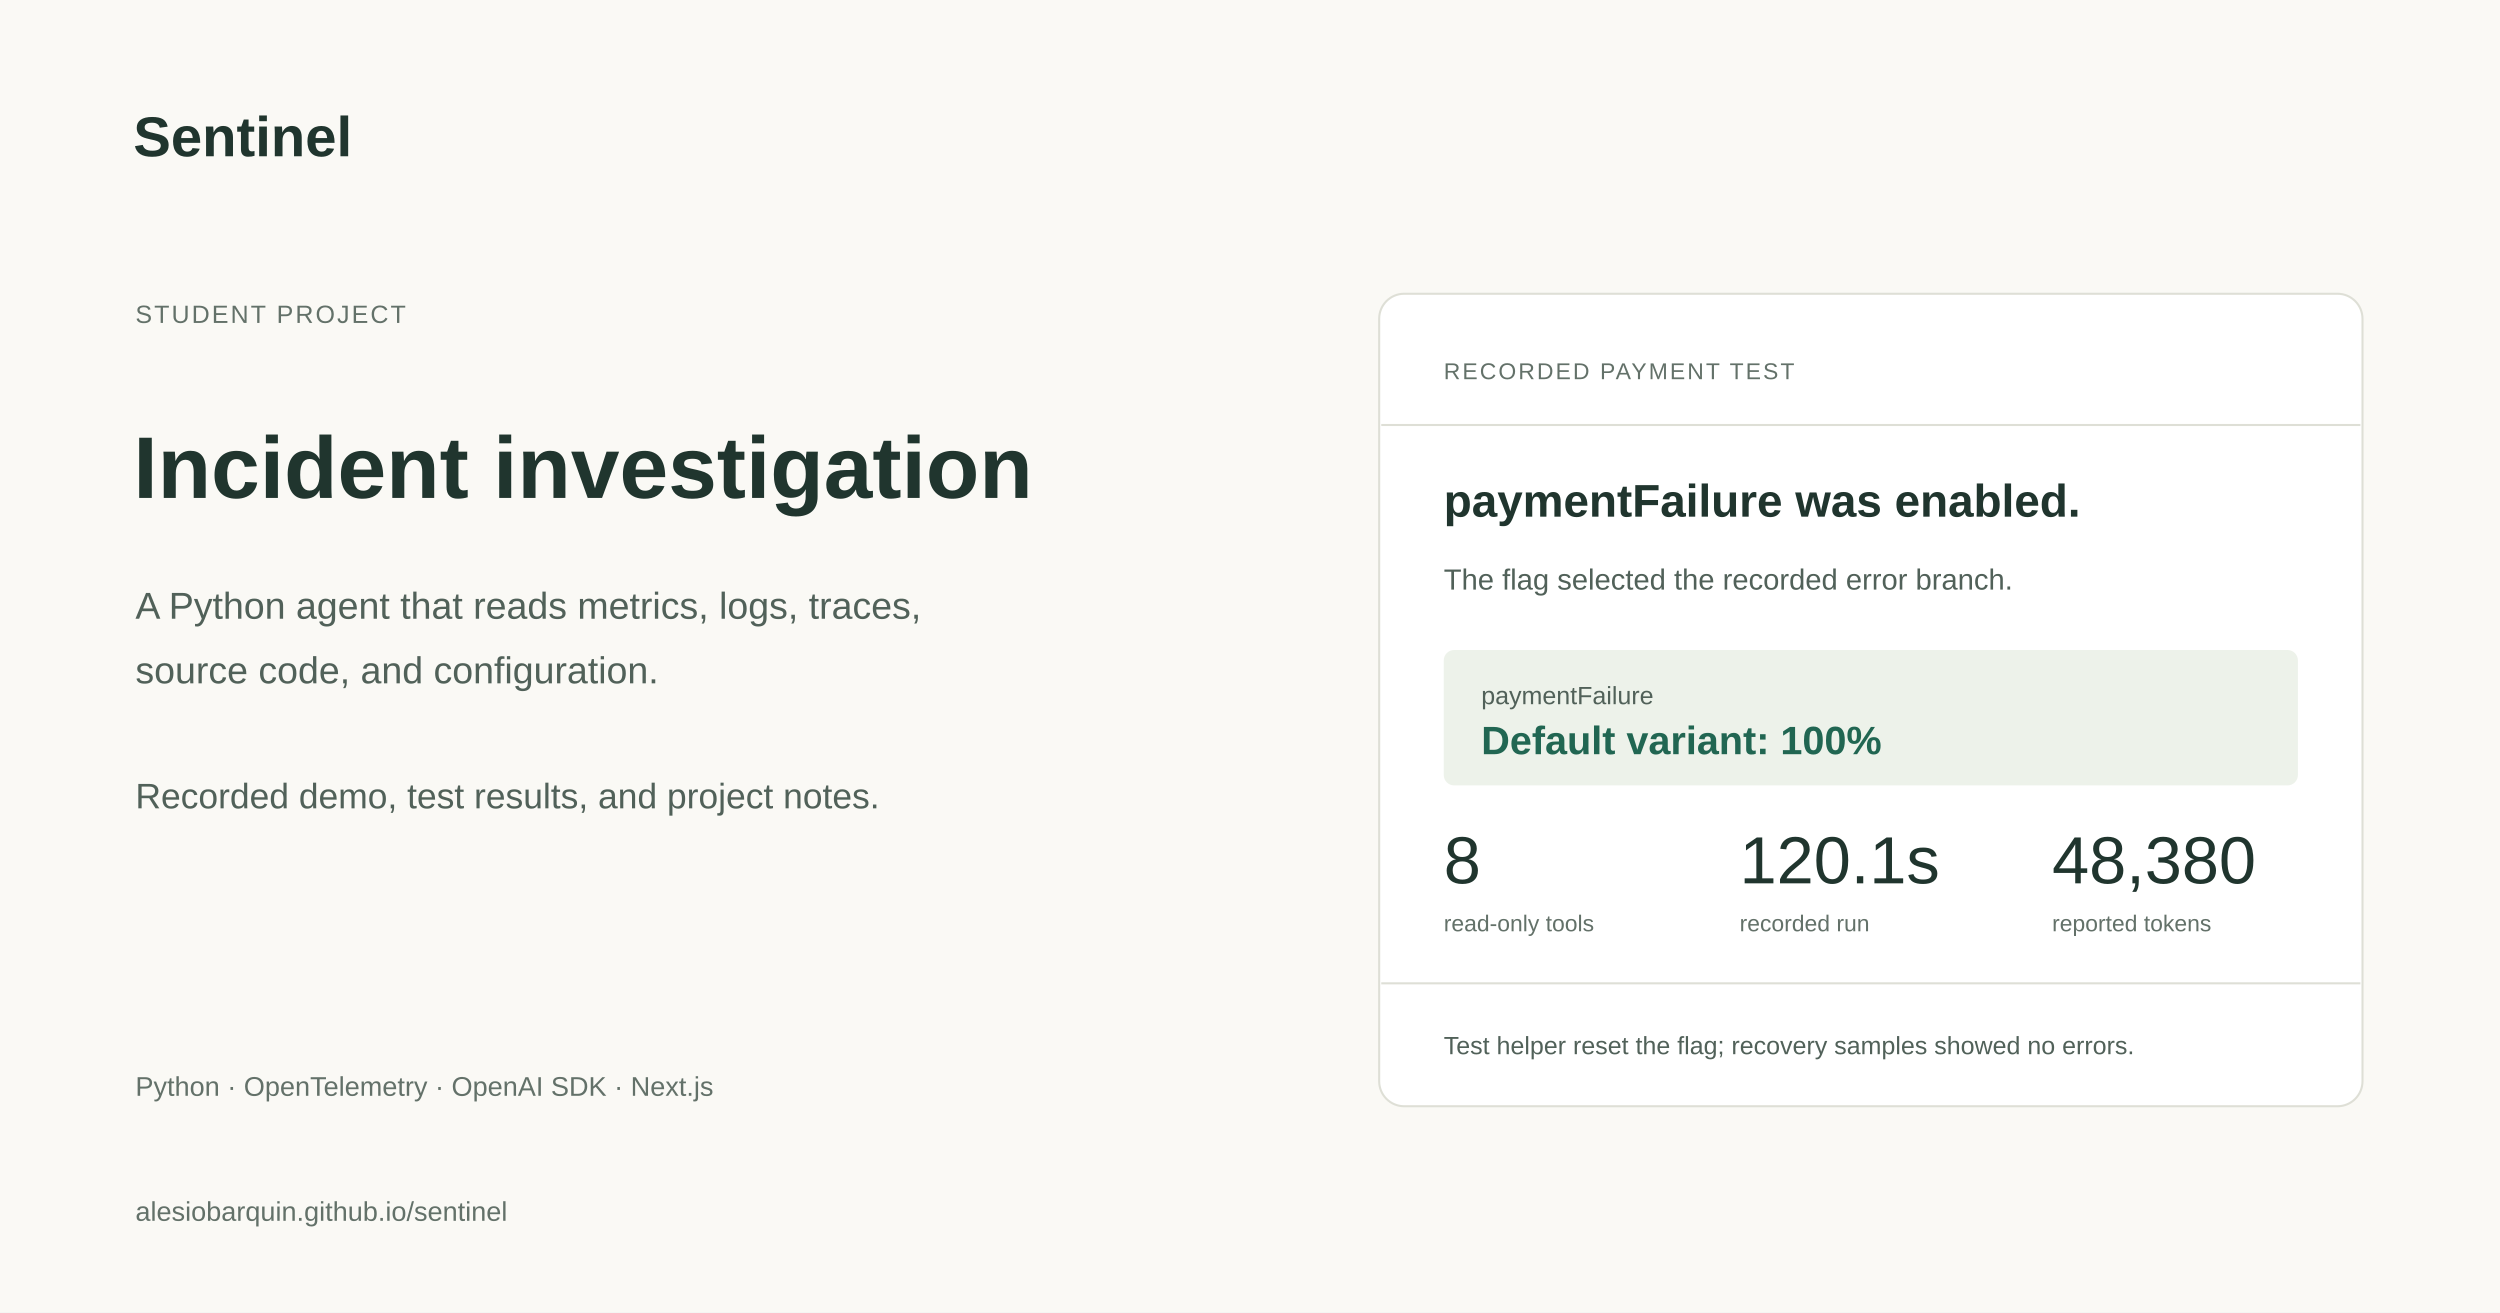
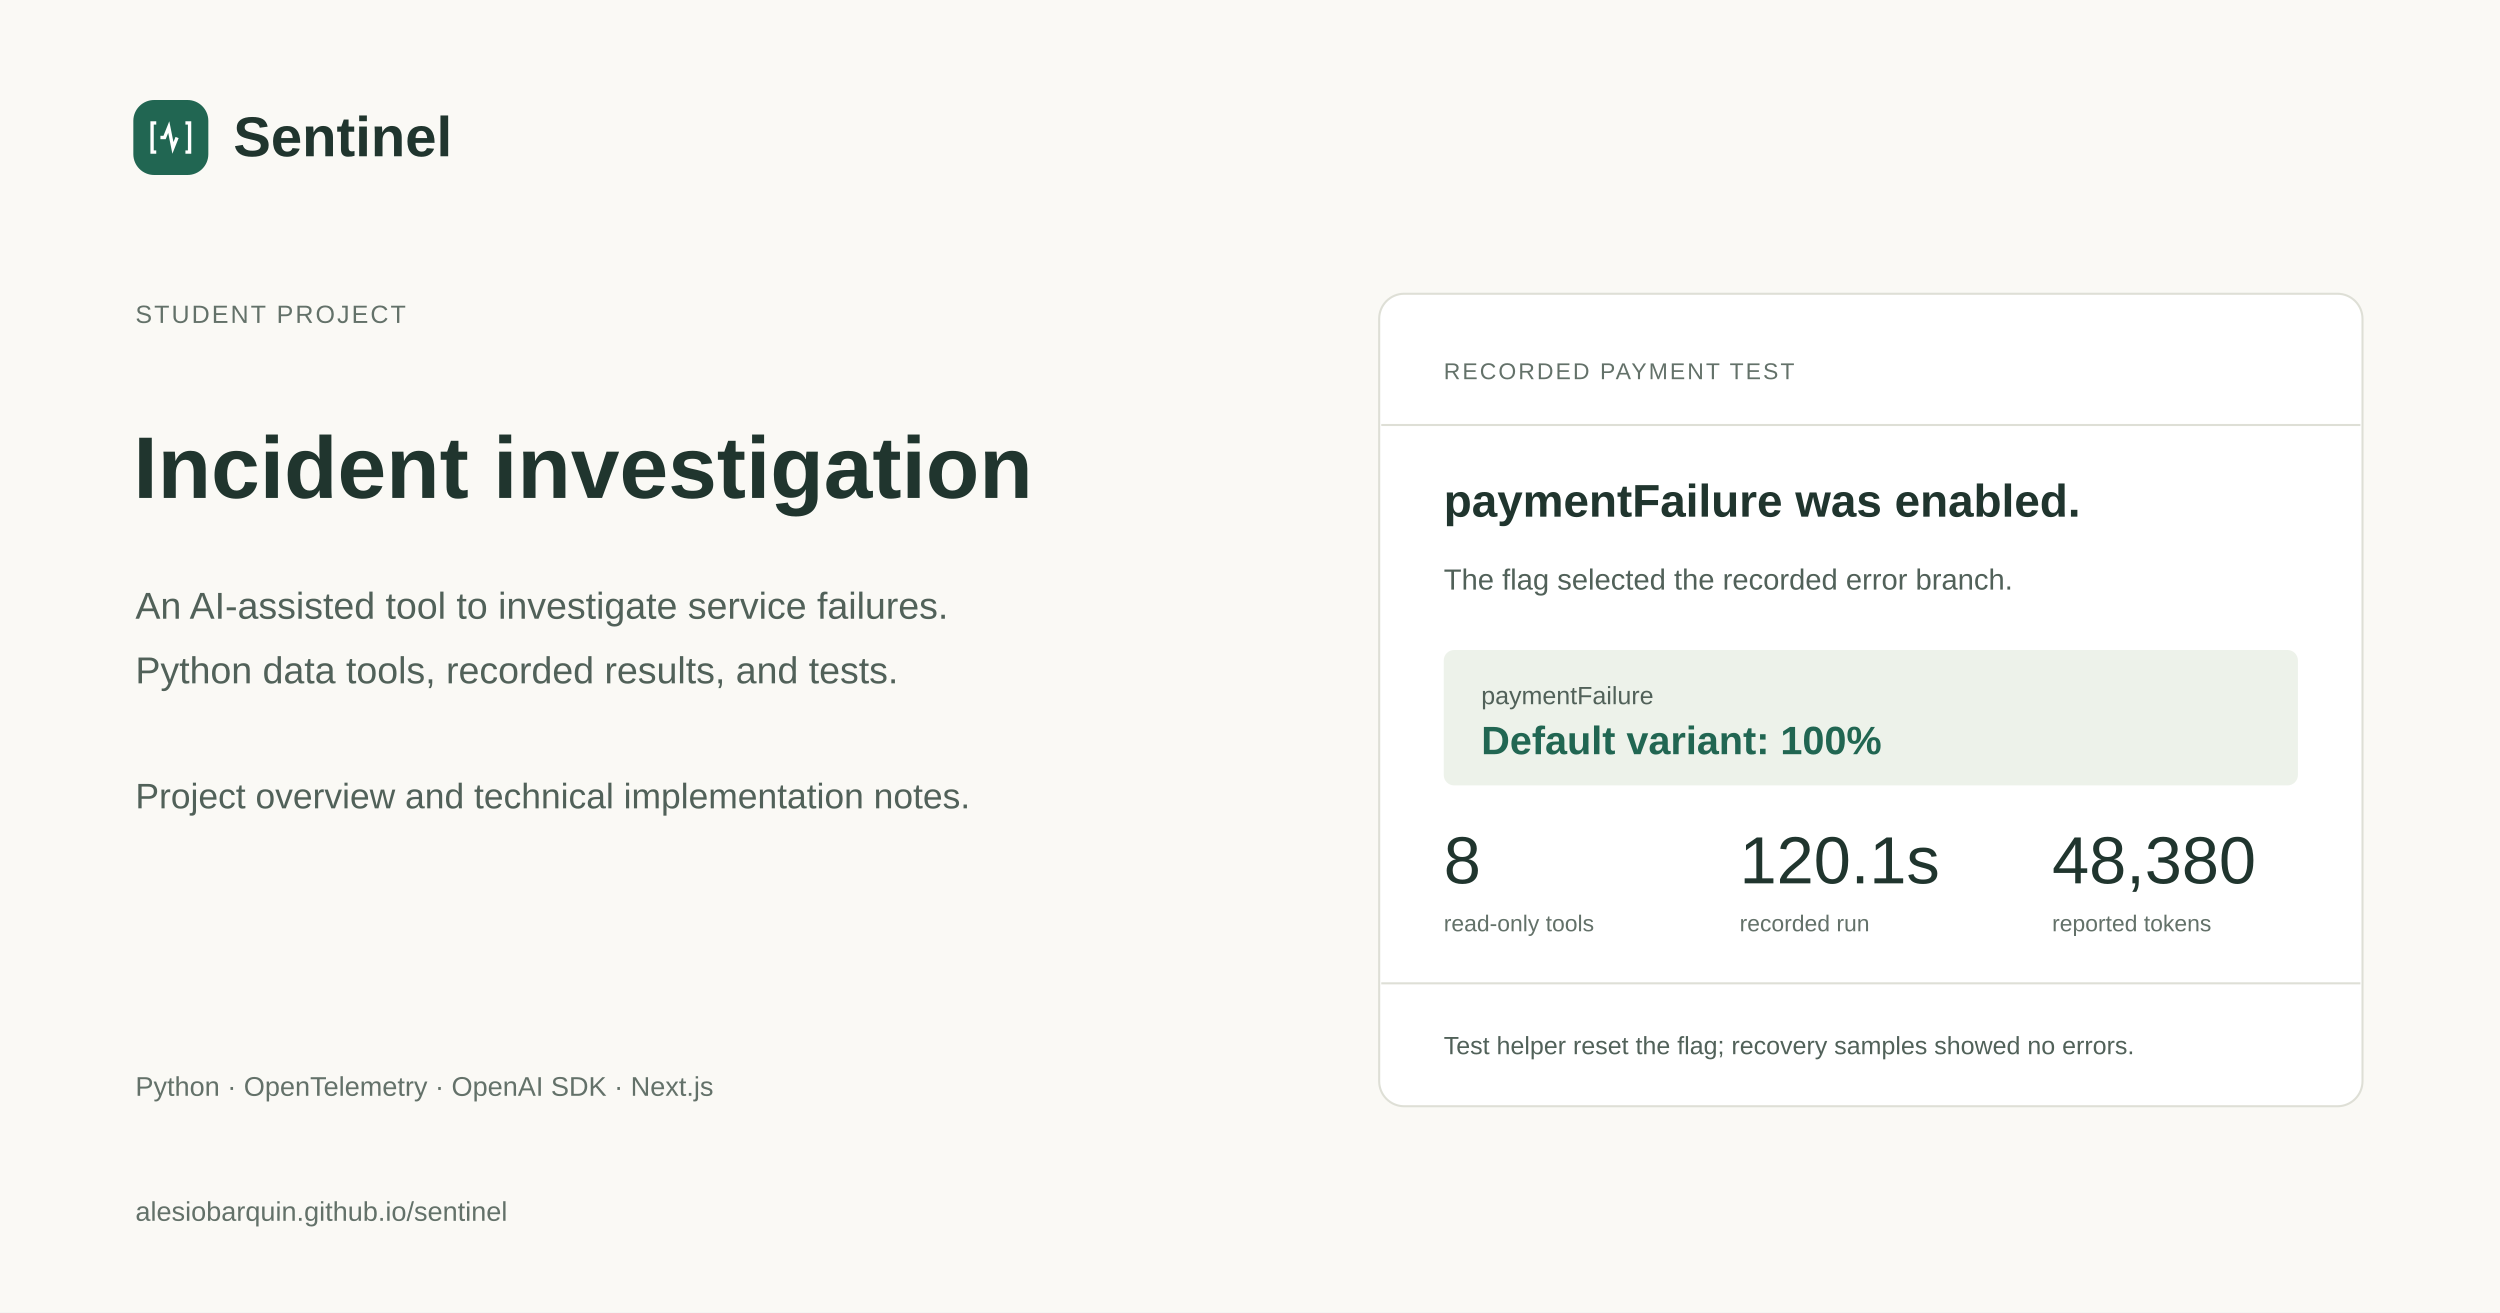
<svg xmlns="http://www.w3.org/2000/svg" width="1200" height="630" viewBox="0 0 1200 630">
  <rect width="1200" height="630" fill="#faf9f5" />
+   <rect x="64" y="48" width="36" height="36" rx="10" fill="#216652" />
+   <path d="M75 59h-2v14h2m14-14h2v14h-2m-12-7h2l2-5 2 10 2-5" fill="none" stroke="white" stroke-width="1.6" />
  <g font-family="Arial, sans-serif" fill="#20352e">
-     <text x="64" y="75" font-size="27" font-weight="600">Sentinel</text>
+     <text x="112" y="75" font-size="27" font-weight="600">Sentinel</text>
    <text x="65" y="155" font-size="12" letter-spacing="1" fill="#637169">STUDENT PROJECT</text>
    <text x="64" y="239" font-size="42" font-weight="600">Incident investigation</text>
-     <text x="65" y="297" font-size="18" fill="#516159">A Python agent that reads metrics, logs, traces,</text>
-     <text x="65" y="328" font-size="18" fill="#516159">source code, and configuration.</text>
-     <text x="65" y="388" font-size="17" fill="#516159">Recorded demo, test results, and project notes.</text>
+     <text x="65" y="297" font-size="18" fill="#516159">An AI-assisted tool to investigate service failures.</text>
+     <text x="65" y="328" font-size="18" fill="#516159">Python data tools, recorded results, and tests.</text>
+     <text x="65" y="388" font-size="17" fill="#516159">Project overview and technical implementation notes.</text>
    <text x="65" y="526" font-size="13" fill="#637169">Python  ·  OpenTelemetry  ·  OpenAI SDK  ·  Next.js</text>
    <text x="65" y="586" font-size="13" fill="#637169">alesiobarquin.github.io/sentinel</text>
  </g>
  <rect x="662" y="141" width="472" height="390" rx="12" fill="white" stroke="#dedfd6" />
  <g font-family="Arial, sans-serif" fill="#20352e">
    <text x="693" y="182" font-size="11" letter-spacing="1" fill="#637169">RECORDED PAYMENT TEST</text>
    <path d="M663 204h470" stroke="#dedfd6" />
    <text x="693" y="248" font-size="22" font-weight="600">paymentFailure was enabled.</text>
    <text x="693" y="283" font-size="14" fill="#516159">The flag selected the recorded error branch.</text>
    <rect x="693" y="312" width="410" height="65" rx="5" fill="#edf2ea" />
    <text x="711" y="338" font-size="12" fill="#516159">paymentFailure</text>
    <text x="711" y="362" font-size="19" font-weight="600" fill="#216652">Default variant: 100%</text>
    <text x="693" y="424" font-size="32">8</text>
    <text x="835" y="424" font-size="32">120.1s</text>
    <text x="985" y="424" font-size="32">48,380</text>
    <text x="693" y="447" font-size="11" fill="#637169">read-only tools</text>
    <text x="835" y="447" font-size="11" fill="#637169">recorded run</text>
    <text x="985" y="447" font-size="11" fill="#637169">reported tokens</text>
    <path d="M663 472h470" stroke="#dedfd6" />
    <text x="693" y="506" font-size="12" fill="#516159">Test helper reset the flag; recovery samples showed no errors.</text>
  </g>
</svg>
